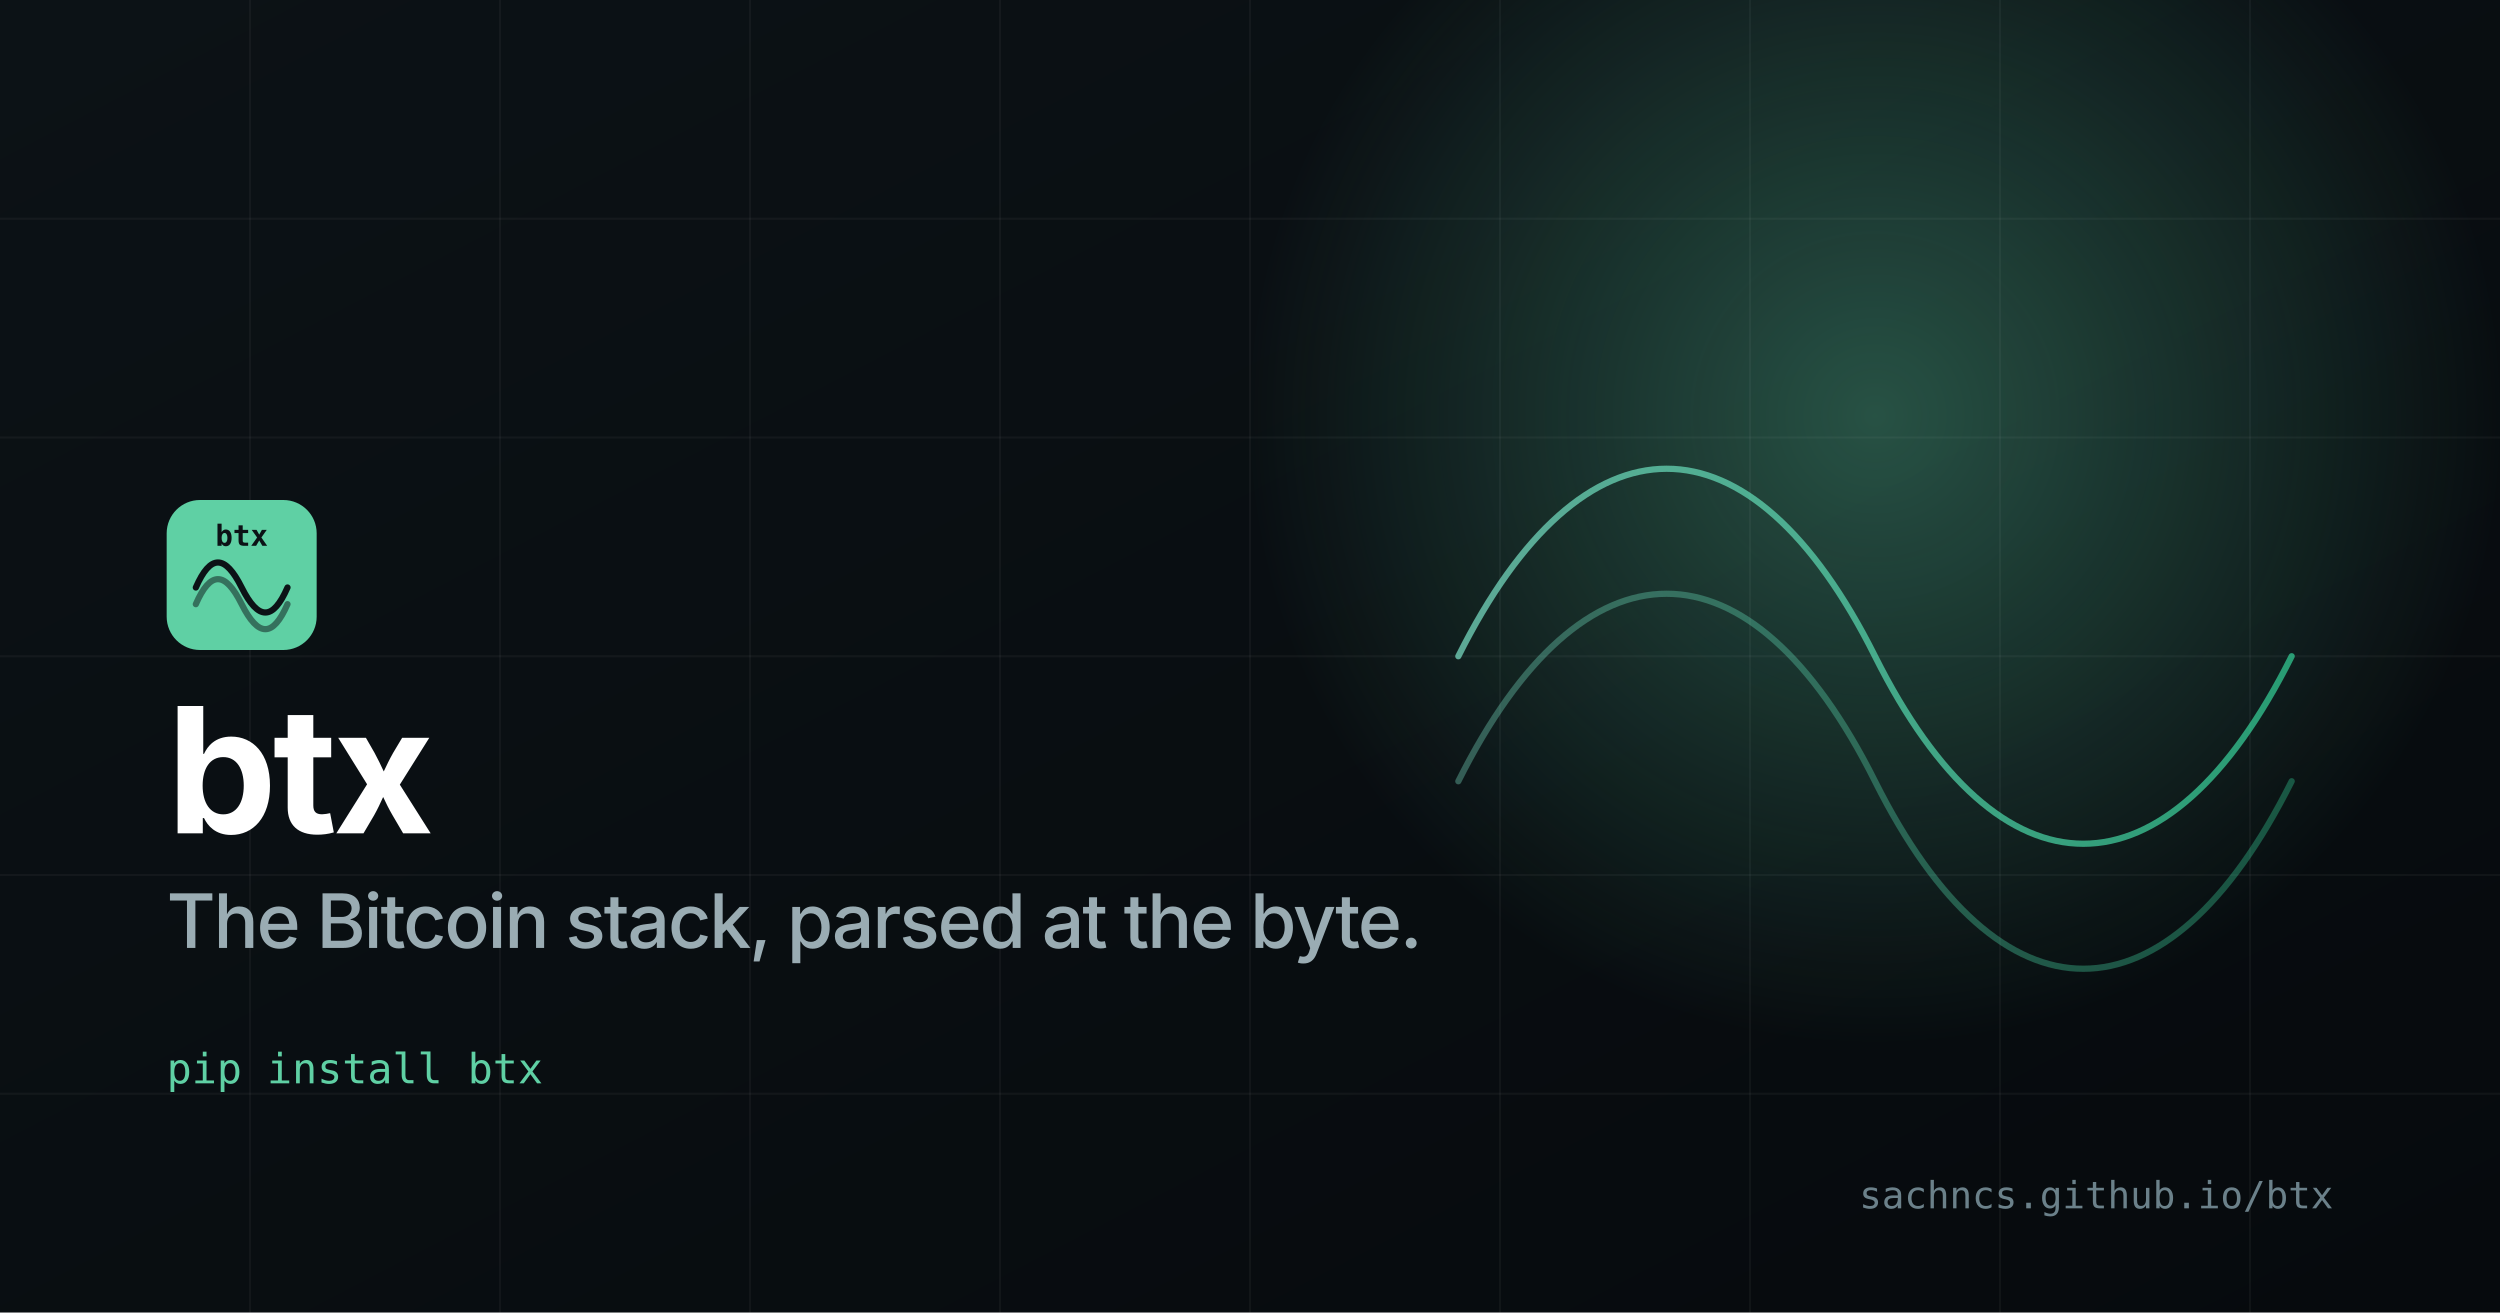
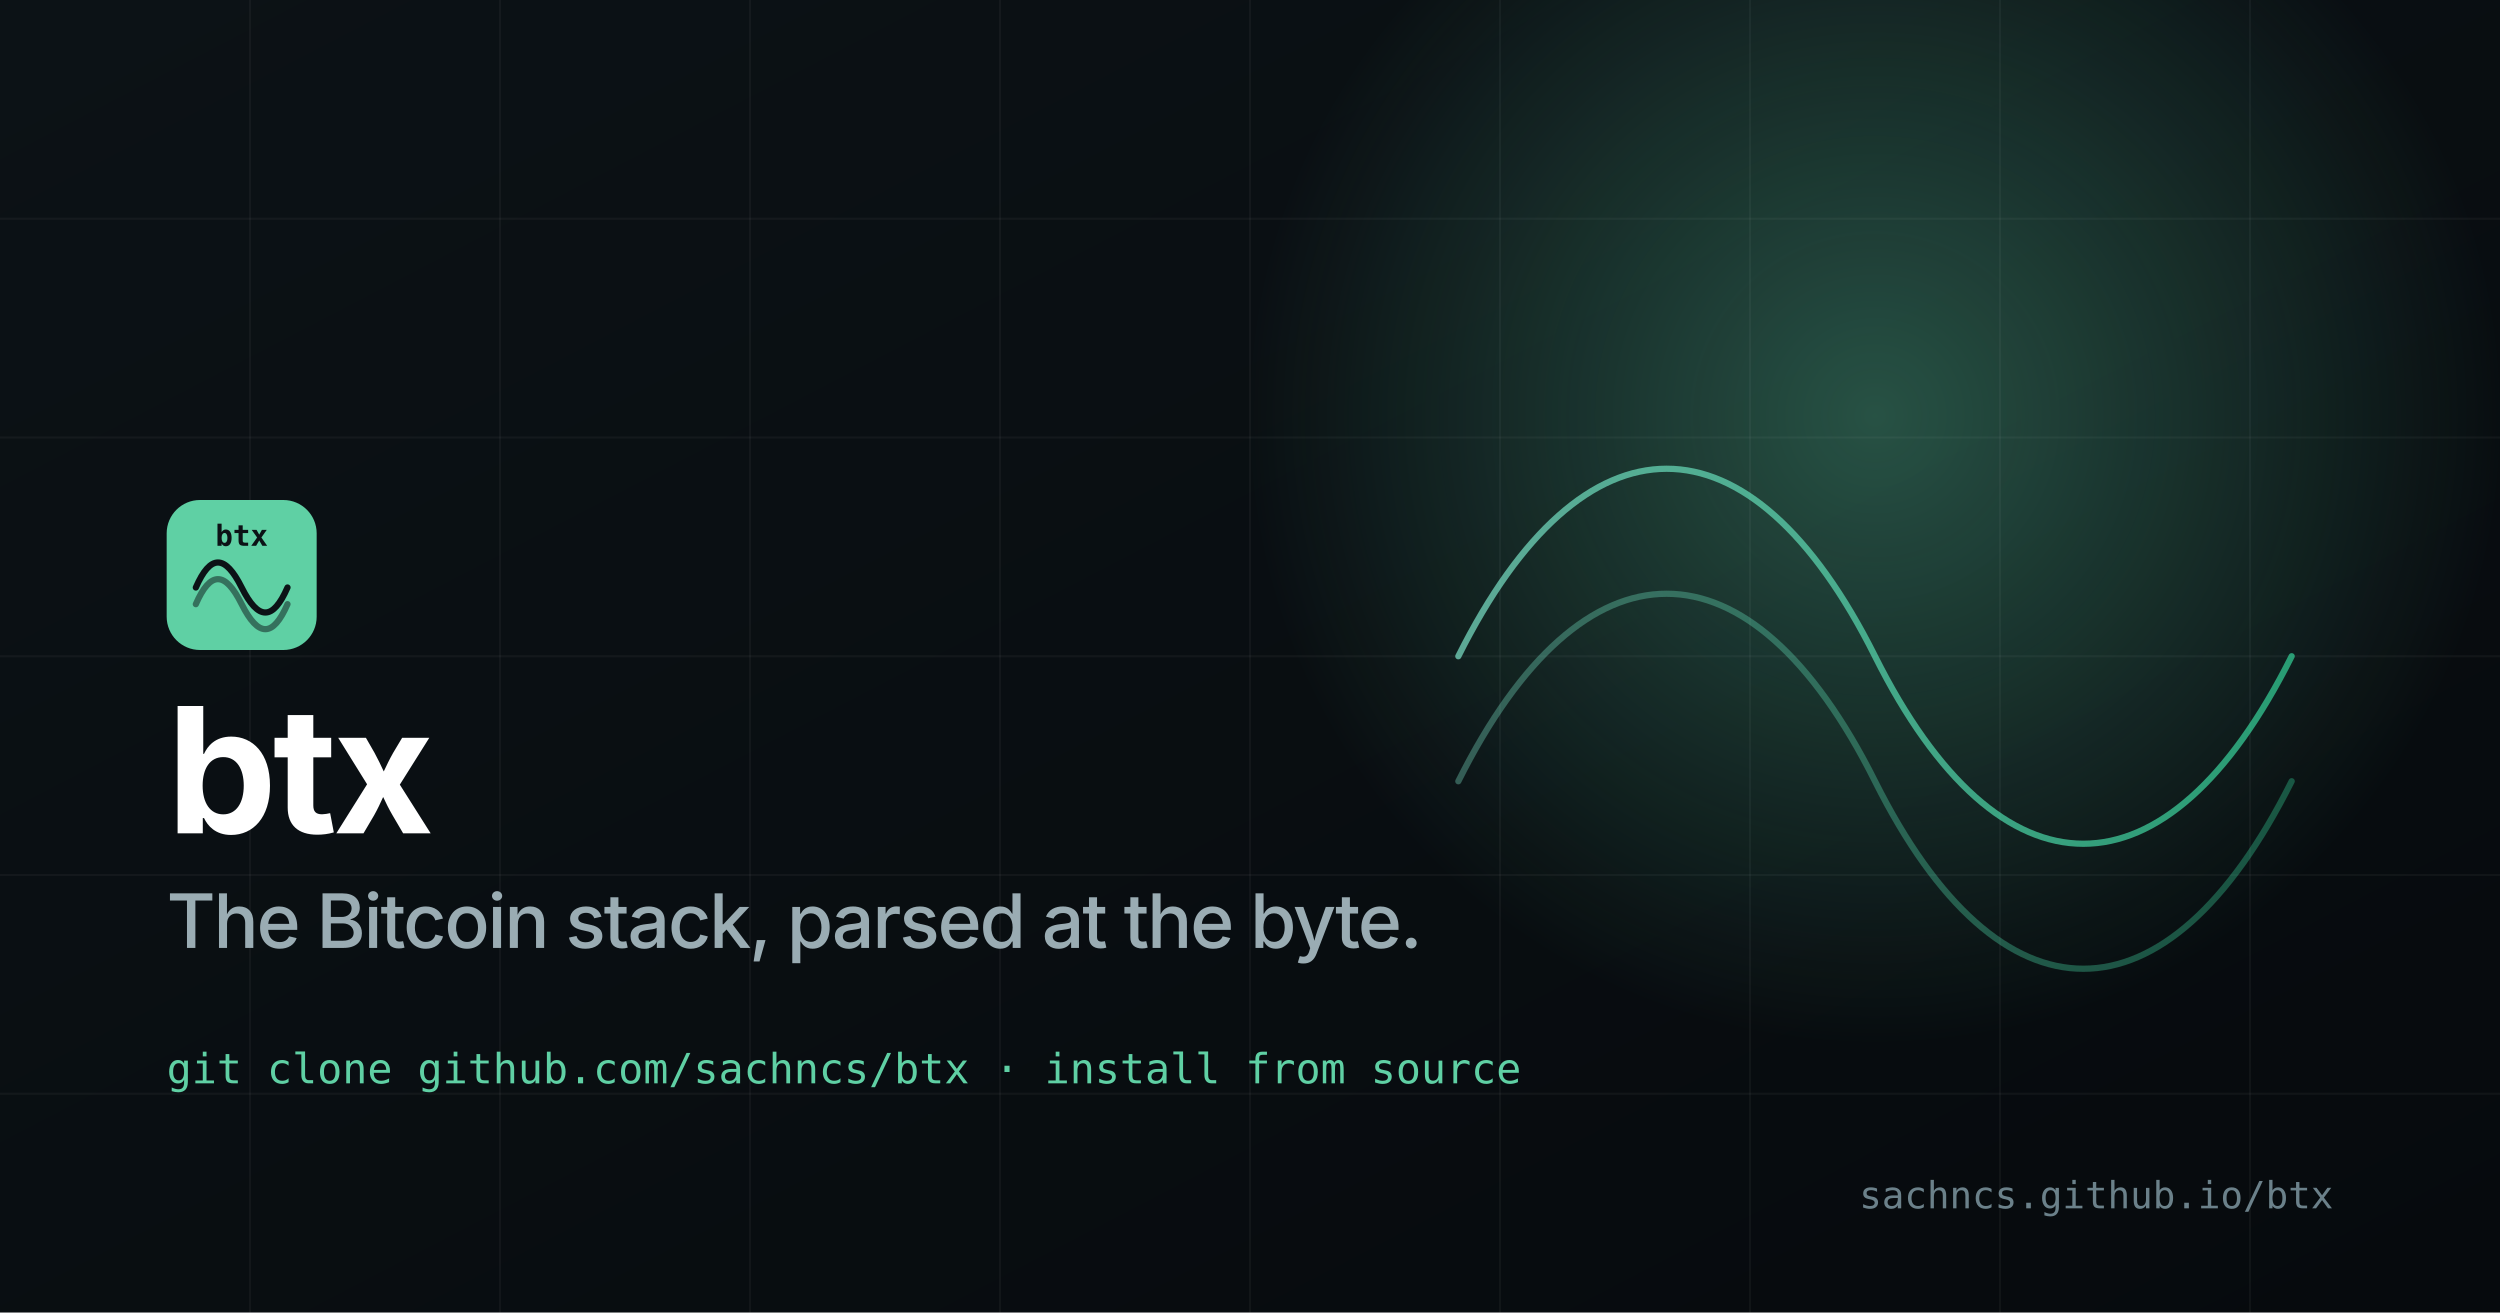
<svg xmlns="http://www.w3.org/2000/svg" viewBox="0 0 1200 630" width="1200" height="630">
  <defs>
    <linearGradient id="bg" x1="0" y1="0" x2="1" y2="1">
      <stop offset="0%" stop-color="#0c1216" />
      <stop offset="100%" stop-color="#060a0d" />
    </linearGradient>
    <linearGradient id="accent" x1="0" y1="0" x2="1" y2="0">
      <stop offset="0%" stop-color="#7ce2c8" />
      <stop offset="100%" stop-color="#34d399" />
    </linearGradient>
    <radialGradient id="glow" cx="50%" cy="50%" r="50%">
      <stop offset="0%" stop-color="#5fd0a4" stop-opacity="0.35" />
      <stop offset="100%" stop-color="#5fd0a4" stop-opacity="0" />
    </radialGradient>
  </defs>
  <rect width="1200" height="630" fill="url(#bg)" />
  <circle cx="900" cy="200" r="300" fill="url(#glow)" />
  <g stroke="rgba(255,255,255,0.04)" stroke-width="1">
    <line x1="0" y1="105" x2="1200" y2="105" />
    <line x1="0" y1="210" x2="1200" y2="210" />
    <line x1="0" y1="315" x2="1200" y2="315" />
    <line x1="0" y1="420" x2="1200" y2="420" />
    <line x1="0" y1="525" x2="1200" y2="525" />
    <line x1="120" y1="0" x2="120" y2="630" />
    <line x1="240" y1="0" x2="240" y2="630" />
    <line x1="360" y1="0" x2="360" y2="630" />
    <line x1="480" y1="0" x2="480" y2="630" />
    <line x1="600" y1="0" x2="600" y2="630" />
    <line x1="720" y1="0" x2="720" y2="630" />
    <line x1="840" y1="0" x2="840" y2="630" />
    <line x1="960" y1="0" x2="960" y2="630" />
    <line x1="1080" y1="0" x2="1080" y2="630" />
  </g>
  <g transform="translate(900 315)" fill="none" stroke="url(#accent)" stroke-width="3" stroke-linecap="round" opacity="0.7">
    <path d="M -200 0 C -140 -120, -60 -120, 0 0 S 140 120, 200 0" />
    <path d="M -200 60 C -140 -60, -60 -60, 0 60 S 140 180, 200 60" opacity="0.5" />
  </g>
  <g transform="translate(80 240)">
    <rect width="72" height="72" rx="16" fill="#5fd0a4" />
    <g transform="translate(36 42)" fill="none" stroke="#0c1216" stroke-width="3" stroke-linecap="round">
      <path d="M -22 0 C -15 -16, -8 -16, 0 0 S 15 16, 22 0" />
      <path d="M -22 8 C -15 -8, -8 -8, 0 8 S 15 24, 22 8" opacity="0.5" />
    </g>
    <text x="36" y="22" text-anchor="middle" font-family="ui-monospace, SFMono-Regular, Menlo, monospace" font-weight="700" font-size="14" fill="#0c1216">btx</text>
  </g>
  <text x="80" y="400" font-family="Inter, ui-sans-serif, system-ui, sans-serif" font-weight="700" font-size="84" fill="#ffffff" letter-spacing="-2">
    btx
  </text>
  <text x="80" y="455" font-family="Inter, ui-sans-serif, system-ui, sans-serif" font-weight="500" font-size="36" fill="#9aacb3" letter-spacing="-1">
    The Bitcoin stack, parsed at the byte.
  </text>
  <text x="80" y="520" font-family="ui-monospace, SFMono-Regular, Menlo, monospace" font-weight="400" font-size="20" fill="#5fd0a4">
-     pip install btx
+     git clone github.com/sachncs/btx · install from source
  </text>
  <text x="1120" y="580" text-anchor="end" font-family="ui-monospace, SFMono-Regular, Menlo, monospace" font-weight="400" font-size="18" fill="#6b818a">
    sachncs.github.io/btx
  </text>
</svg>
